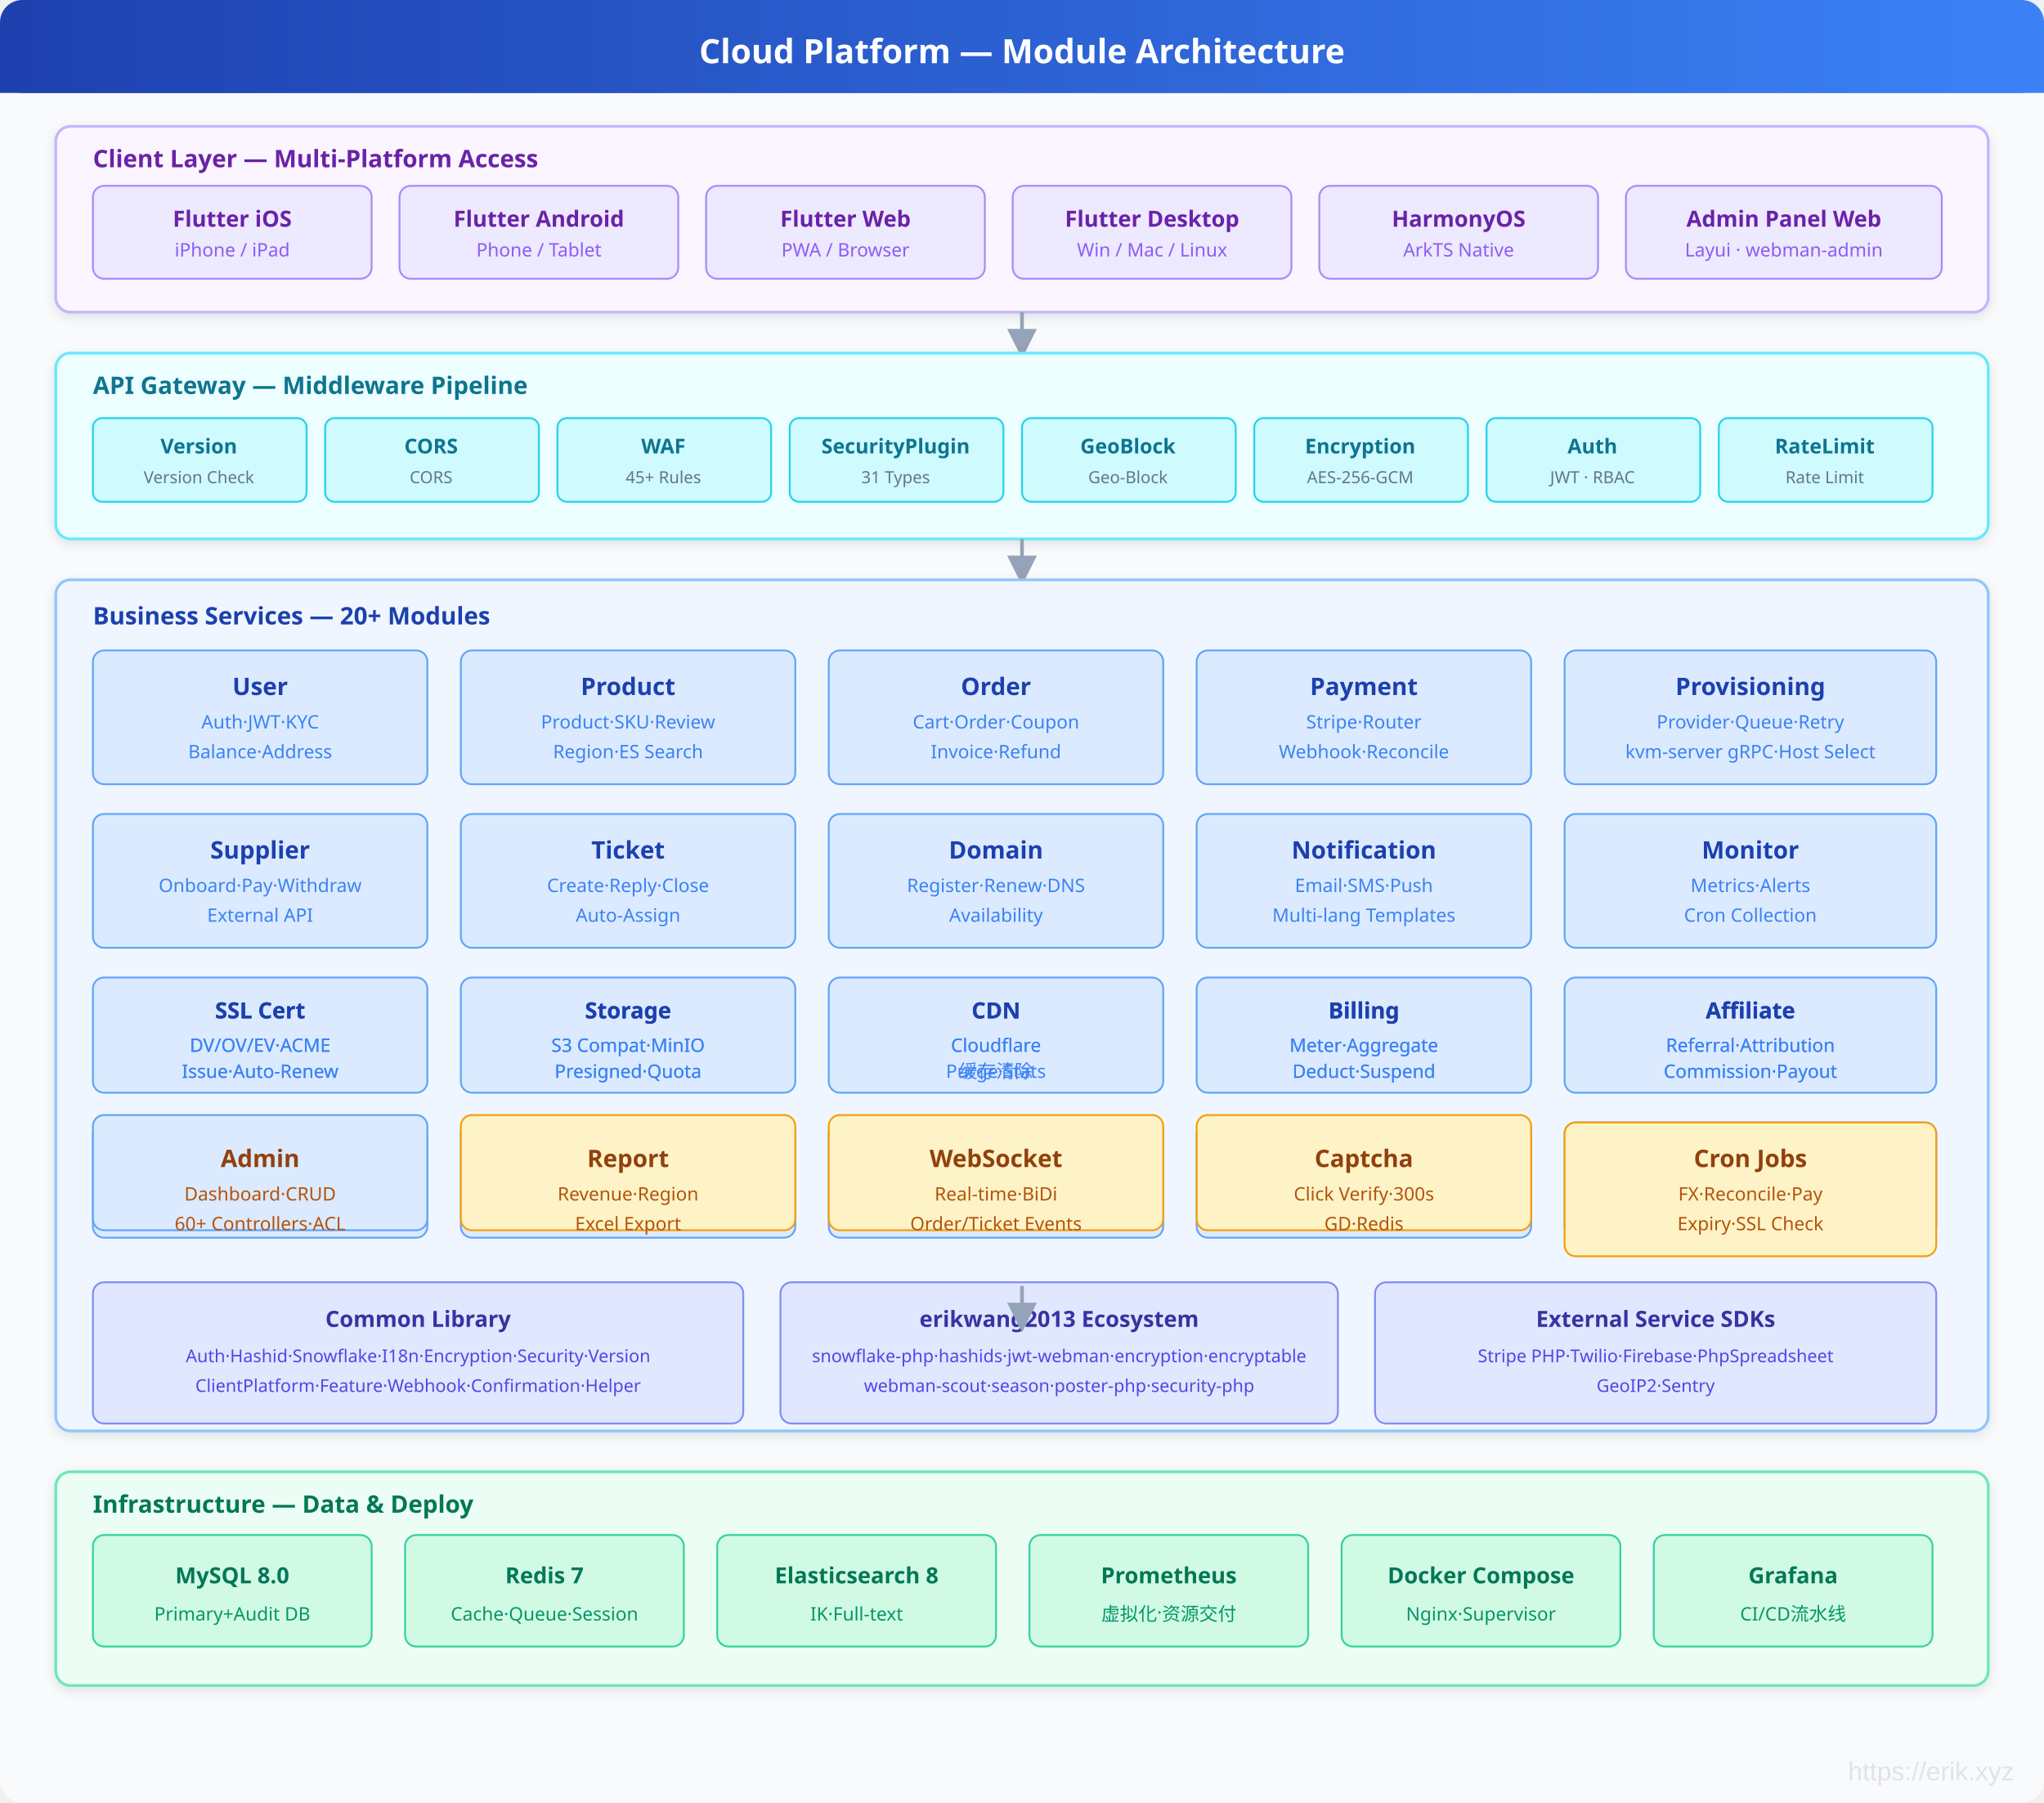
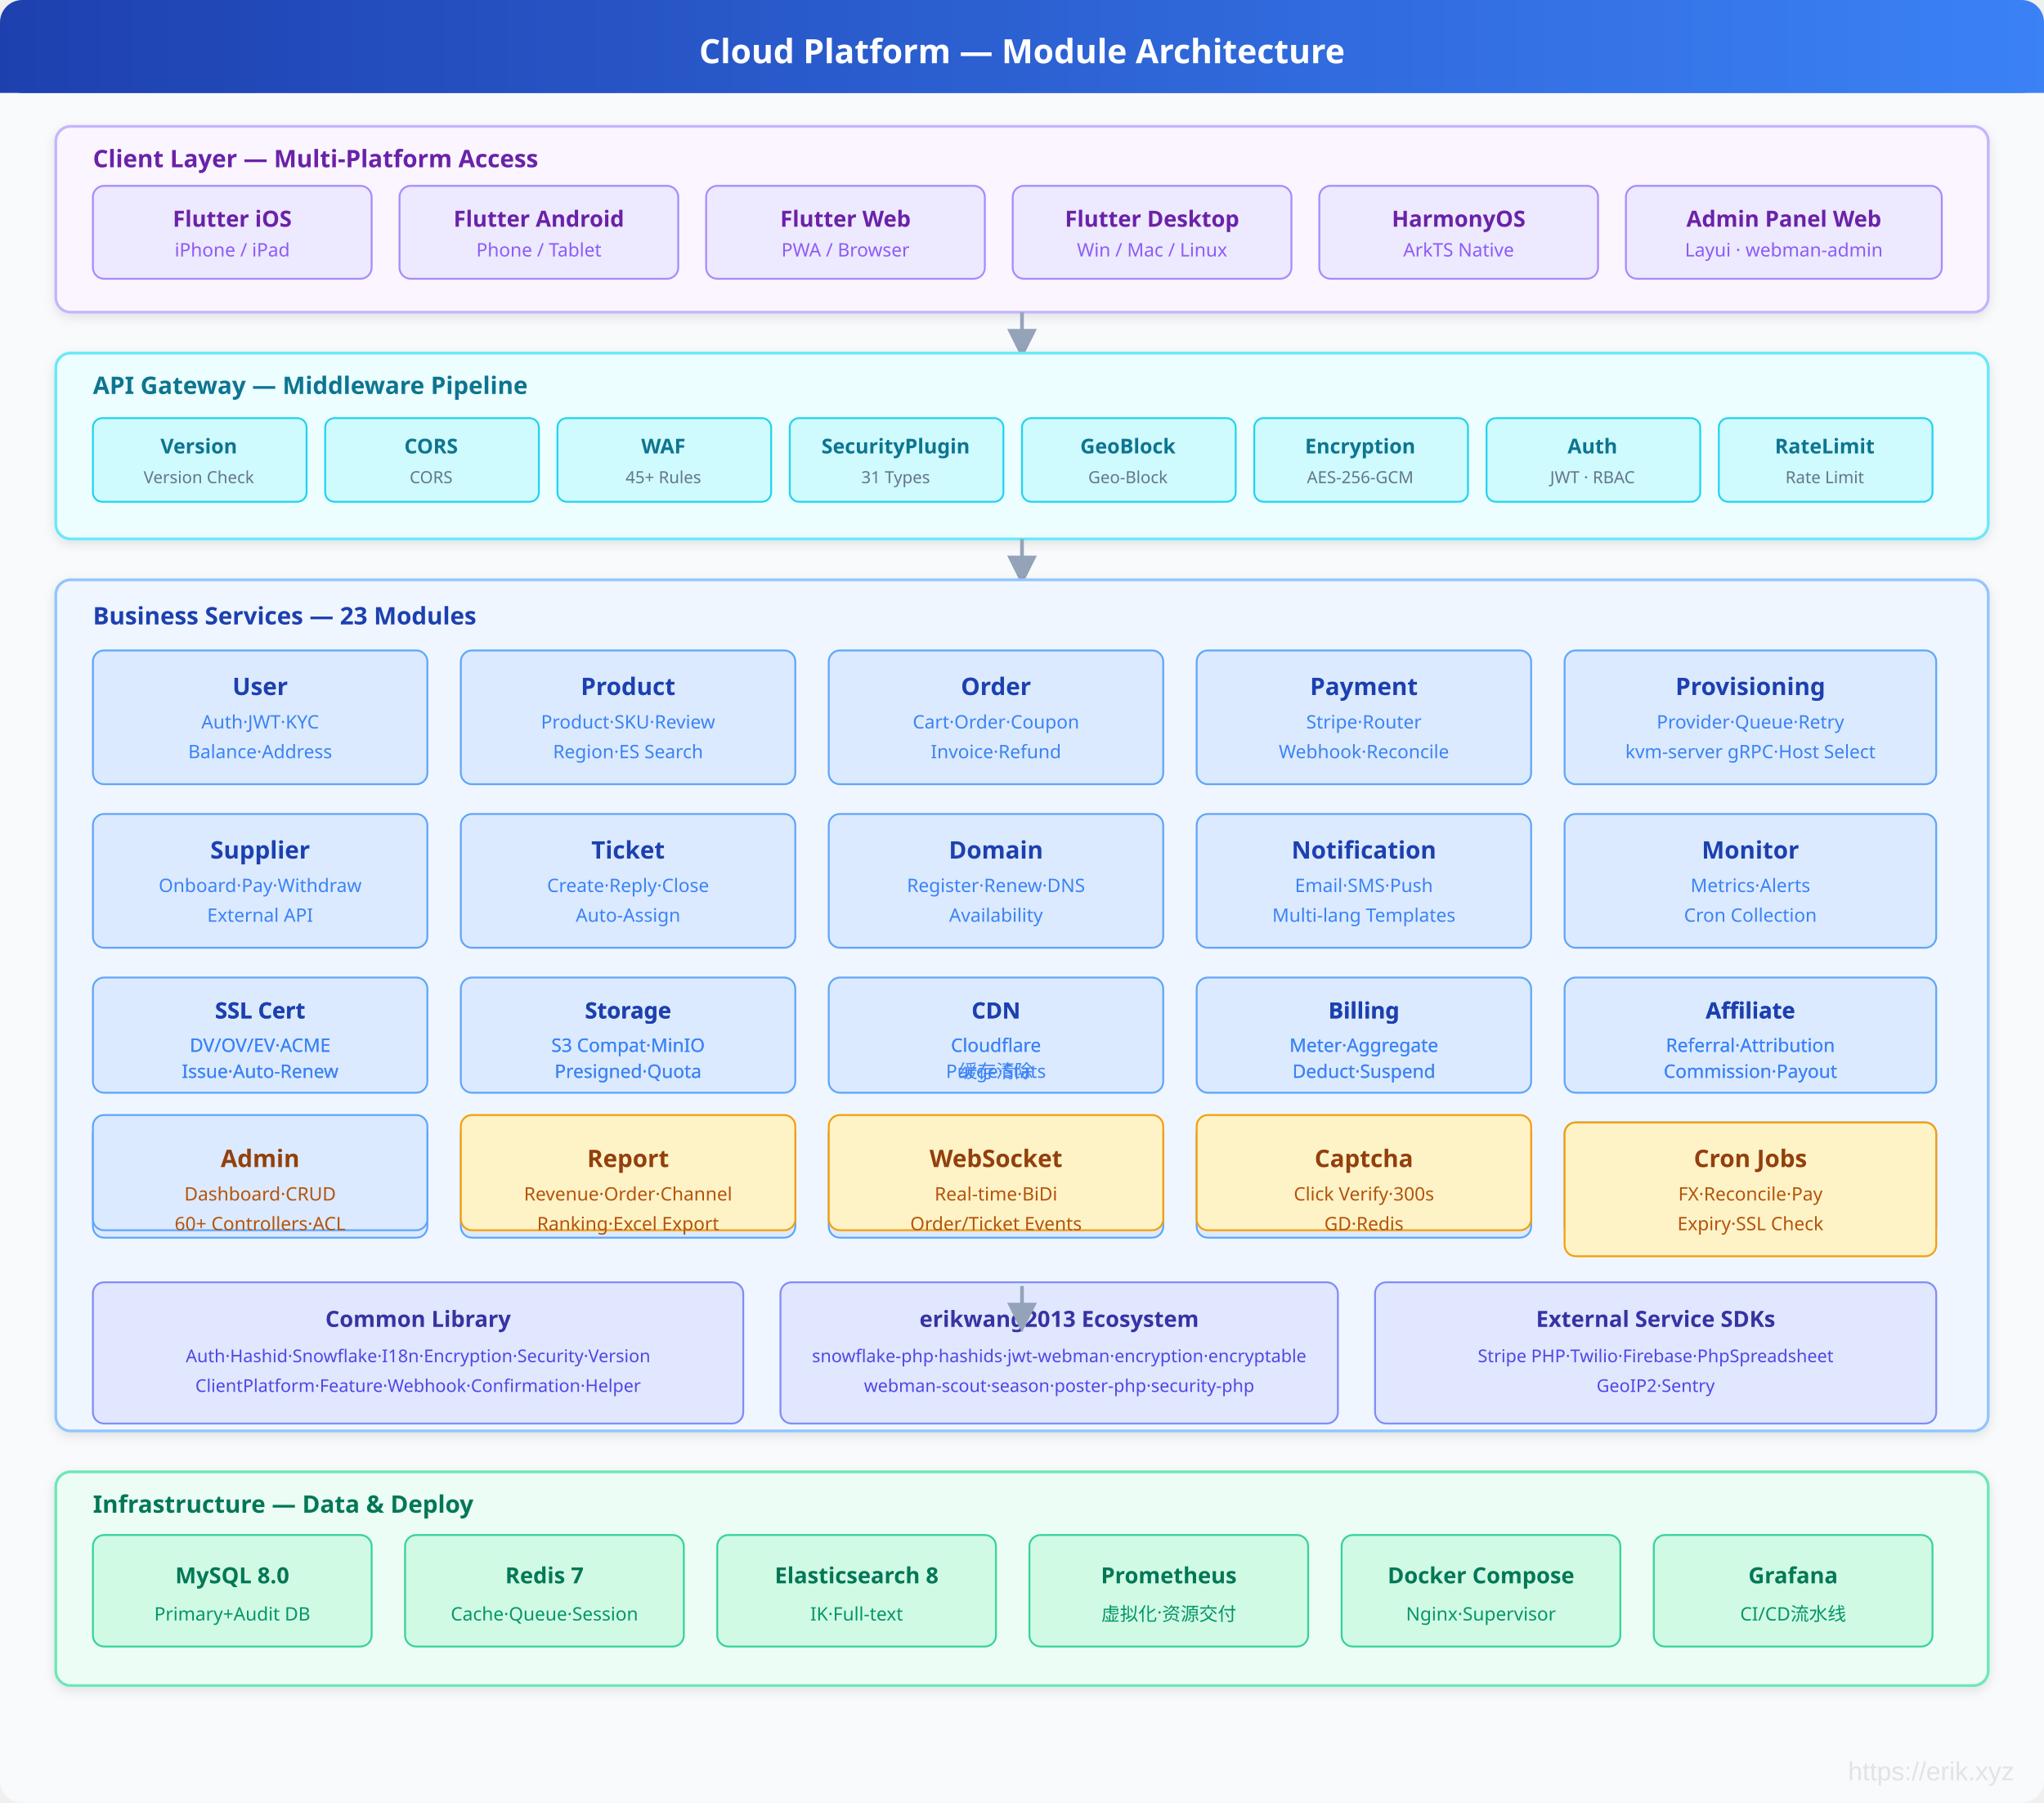
<svg xmlns="http://www.w3.org/2000/svg" viewBox="0 0 1100 970" font-family="'Microsoft YaHei','PingFang SC','Noto Sans SC',sans-serif">
  <defs>
    <linearGradient id="hdr" x1="0" y1="0" x2="1" y2="0">
      <stop offset="0%" stop-color="#1e40af" />
      <stop offset="100%" stop-color="#3b82f6" />
    </linearGradient>
    <filter id="sh">
      <feDropShadow dx="0" dy="2" stdDeviation="3" flood-opacity="0.1" />
    </filter>
    <marker id="arrD" markerWidth="8" markerHeight="8" refX="4" refY="4" orient="auto">
      <path d="M0,0 L8,4 L0,8 Z" fill="#94a3b8" />
    </marker>
  </defs>
  <rect width="1100" height="970" fill="#f8fafc" rx="12" />
  <rect x="0" y="0" width="1100" height="50" fill="url(#hdr)" rx="12" />
  <rect x="0" y="12" width="1100" height="38" fill="url(#hdr)" />
  <text x="550" y="34" text-anchor="middle" fill="#fff" font-size="18" font-weight="bold">Cloud Platform — Module Architecture</text>
  <g filter="url(#sh)">
    <rect x="30" y="68" width="1040" height="100" rx="8" fill="#faf5ff" stroke="#c4b5fd" stroke-width="1.5" />
    <text x="50" y="90" fill="#6b21a8" font-size="13" font-weight="bold">Client Layer — Multi-Platform Access</text>
    <rect x="50" y="100" width="150" height="50" rx="6" fill="#ede9fe" stroke="#a78bfa" />
    <text x="125" y="122" text-anchor="middle" fill="#6b21a8" font-size="12" font-weight="bold">Flutter iOS</text>
    <text x="125" y="138" text-anchor="middle" fill="#8b5cf6" font-size="10">iPhone / iPad</text>
    <rect x="215" y="100" width="150" height="50" rx="6" fill="#ede9fe" stroke="#a78bfa" />
    <text x="290" y="122" text-anchor="middle" fill="#6b21a8" font-size="12" font-weight="bold">Flutter Android</text>
    <text x="290" y="138" text-anchor="middle" fill="#8b5cf6" font-size="10">Phone / Tablet</text>
    <rect x="380" y="100" width="150" height="50" rx="6" fill="#ede9fe" stroke="#a78bfa" />
    <text x="455" y="122" text-anchor="middle" fill="#6b21a8" font-size="12" font-weight="bold">Flutter Web</text>
    <text x="455" y="138" text-anchor="middle" fill="#8b5cf6" font-size="10">PWA / Browser</text>
    <rect x="545" y="100" width="150" height="50" rx="6" fill="#ede9fe" stroke="#a78bfa" />
    <text x="620" y="122" text-anchor="middle" fill="#6b21a8" font-size="12" font-weight="bold">Flutter Desktop</text>
    <text x="620" y="138" text-anchor="middle" fill="#8b5cf6" font-size="10">Win / Mac / Linux</text>
    <rect x="710" y="100" width="150" height="50" rx="6" fill="#ede9fe" stroke="#a78bfa" />
    <text x="785" y="122" text-anchor="middle" fill="#6b21a8" font-size="12" font-weight="bold">HarmonyOS</text>
    <text x="785" y="138" text-anchor="middle" fill="#8b5cf6" font-size="10">ArkTS Native</text>
    <rect x="875" y="100" width="170" height="50" rx="6" fill="#ede9fe" stroke="#a78bfa" />
    <text x="960" y="122" text-anchor="middle" fill="#6b21a8" font-size="12" font-weight="bold">Admin Panel Web</text>
    <text x="960" y="138" text-anchor="middle" fill="#8b5cf6" font-size="10">Layui · webman-admin</text>
  </g>
  <path d="M550,168 L550,185" stroke="#94a3b8" stroke-width="2" marker-end="url(#arrD)" />
  <g filter="url(#sh)">
    <rect x="30" y="190" width="1040" height="100" rx="8" fill="#ecfeff" stroke="#67e8f9" stroke-width="1.5" />
    <text x="50" y="212" fill="#0e7490" font-size="13" font-weight="bold">API Gateway — Middleware Pipeline</text>
    <rect x="50" y="225" width="115" height="45" rx="5" fill="#cffafe" stroke="#22d3ee" />
    <text x="107" y="244" text-anchor="middle" fill="#0e7490" font-size="11" font-weight="bold">Version</text>
    <text x="107" y="260" text-anchor="middle" fill="#64748b" font-size="9">Version Check</text>
    <rect x="175" y="225" width="115" height="45" rx="5" fill="#cffafe" stroke="#22d3ee" />
    <text x="232" y="244" text-anchor="middle" fill="#0e7490" font-size="11" font-weight="bold">CORS</text>
    <text x="232" y="260" text-anchor="middle" fill="#64748b" font-size="9">CORS</text>
    <rect x="300" y="225" width="115" height="45" rx="5" fill="#cffafe" stroke="#22d3ee" />
    <text x="357" y="244" text-anchor="middle" fill="#0e7490" font-size="11" font-weight="bold">WAF</text>
    <text x="357" y="260" text-anchor="middle" fill="#64748b" font-size="9">45+ Rules</text>
    <rect x="425" y="225" width="115" height="45" rx="5" fill="#cffafe" stroke="#22d3ee" />
    <text x="482" y="244" text-anchor="middle" fill="#0e7490" font-size="11" font-weight="bold">SecurityPlugin</text>
    <text x="482" y="260" text-anchor="middle" fill="#64748b" font-size="9">31 Types</text>
    <rect x="550" y="225" width="115" height="45" rx="5" fill="#cffafe" stroke="#22d3ee" />
    <text x="607" y="244" text-anchor="middle" fill="#0e7490" font-size="11" font-weight="bold">GeoBlock</text>
    <text x="607" y="260" text-anchor="middle" fill="#64748b" font-size="9">Geo-Block</text>
    <rect x="675" y="225" width="115" height="45" rx="5" fill="#cffafe" stroke="#22d3ee" />
    <text x="732" y="244" text-anchor="middle" fill="#0e7490" font-size="11" font-weight="bold">Encryption</text>
    <text x="732" y="260" text-anchor="middle" fill="#64748b" font-size="9">AES-256-GCM</text>
    <rect x="800" y="225" width="115" height="45" rx="5" fill="#cffafe" stroke="#22d3ee" />
    <text x="857" y="244" text-anchor="middle" fill="#0e7490" font-size="11" font-weight="bold">Auth</text>
    <text x="857" y="260" text-anchor="middle" fill="#64748b" font-size="9">JWT · RBAC</text>
    <rect x="925" y="225" width="115" height="45" rx="5" fill="#cffafe" stroke="#22d3ee" />
    <text x="982" y="244" text-anchor="middle" fill="#0e7490" font-size="11" font-weight="bold">RateLimit</text>
    <text x="982" y="260" text-anchor="middle" fill="#64748b" font-size="9">Rate Limit</text>
  </g>
  <path d="M550,290 L550,307" stroke="#94a3b8" stroke-width="2" marker-end="url(#arrD)" />
  <g filter="url(#sh)">
    <rect x="30" y="312" width="1040" height="458" rx="8" fill="#eff6ff" stroke="#93c5fd" stroke-width="1.5" />
-     <text x="50" y="336" fill="#1e40af" font-size="13" font-weight="bold">Business Services — 20+ Modules</text>
+     <text x="50" y="336" fill="#1e40af" font-size="13" font-weight="bold">Business Services — 23 Modules</text>
    <rect x="50" y="350" width="180" height="72" rx="6" fill="#dbeafe" stroke="#60a5fa" />
    <text x="140" y="374" text-anchor="middle" fill="#1e40af" font-size="13" font-weight="bold">User</text>
    <text x="140" y="392" text-anchor="middle" fill="#3b82f6" font-size="10">Auth·JWT·KYC</text>
    <text x="140" y="408" text-anchor="middle" fill="#3b82f6" font-size="10">Balance·Address</text>
    <rect x="248" y="350" width="180" height="72" rx="6" fill="#dbeafe" stroke="#60a5fa" />
    <text x="338" y="374" text-anchor="middle" fill="#1e40af" font-size="13" font-weight="bold">Product</text>
    <text x="338" y="392" text-anchor="middle" fill="#3b82f6" font-size="10">Product·SKU·Review</text>
    <text x="338" y="408" text-anchor="middle" fill="#3b82f6" font-size="10">Region·ES Search</text>
    <rect x="446" y="350" width="180" height="72" rx="6" fill="#dbeafe" stroke="#60a5fa" />
    <text x="536" y="374" text-anchor="middle" fill="#1e40af" font-size="13" font-weight="bold">Order</text>
    <text x="536" y="392" text-anchor="middle" fill="#3b82f6" font-size="10">Cart·Order·Coupon</text>
    <text x="536" y="408" text-anchor="middle" fill="#3b82f6" font-size="10">Invoice·Refund</text>
    <rect x="644" y="350" width="180" height="72" rx="6" fill="#dbeafe" stroke="#60a5fa" />
    <text x="734" y="374" text-anchor="middle" fill="#1e40af" font-size="13" font-weight="bold">Payment</text>
    <text x="734" y="392" text-anchor="middle" fill="#3b82f6" font-size="10">Stripe·Router</text>
    <text x="734" y="408" text-anchor="middle" fill="#3b82f6" font-size="10">Webhook·Reconcile</text>
    <rect x="842" y="350" width="200" height="72" rx="6" fill="#dbeafe" stroke="#60a5fa" />
    <text x="942" y="374" text-anchor="middle" fill="#1e40af" font-size="13" font-weight="bold">Provisioning</text>
    <text x="942" y="392" text-anchor="middle" fill="#3b82f6" font-size="10">Provider·Queue·Retry</text>
    <text x="942" y="408" text-anchor="middle" fill="#3b82f6" font-size="10">kvm-server gRPC·Host Select</text>
    <rect x="50" y="438" width="180" height="72" rx="6" fill="#dbeafe" stroke="#60a5fa" />
    <text x="140" y="462" text-anchor="middle" fill="#1e40af" font-size="13" font-weight="bold">Supplier</text>
    <text x="140" y="480" text-anchor="middle" fill="#3b82f6" font-size="10">Onboard·Pay·Withdraw</text>
    <text x="140" y="496" text-anchor="middle" fill="#3b82f6" font-size="10">External API</text>
    <rect x="248" y="438" width="180" height="72" rx="6" fill="#dbeafe" stroke="#60a5fa" />
    <text x="338" y="462" text-anchor="middle" fill="#1e40af" font-size="13" font-weight="bold">Ticket</text>
    <text x="338" y="480" text-anchor="middle" fill="#3b82f6" font-size="10">Create·Reply·Close</text>
    <text x="338" y="496" text-anchor="middle" fill="#3b82f6" font-size="10">Auto-Assign</text>
    <rect x="446" y="438" width="180" height="72" rx="6" fill="#dbeafe" stroke="#60a5fa" />
    <text x="536" y="462" text-anchor="middle" fill="#1e40af" font-size="13" font-weight="bold">Domain</text>
    <text x="536" y="480" text-anchor="middle" fill="#3b82f6" font-size="10">Register·Renew·DNS</text>
    <text x="536" y="496" text-anchor="middle" fill="#3b82f6" font-size="10">Availability</text>
    <rect x="644" y="438" width="180" height="72" rx="6" fill="#dbeafe" stroke="#60a5fa" />
    <text x="734" y="462" text-anchor="middle" fill="#1e40af" font-size="13" font-weight="bold">Notification</text>
    <text x="734" y="480" text-anchor="middle" fill="#3b82f6" font-size="10">Email·SMS·Push</text>
    <text x="734" y="496" text-anchor="middle" fill="#3b82f6" font-size="10">Multi-lang Templates</text>
    <rect x="842" y="438" width="200" height="72" rx="6" fill="#dbeafe" stroke="#60a5fa" />
    <text x="942" y="462" text-anchor="middle" fill="#1e40af" font-size="13" font-weight="bold">Monitor</text>
    <text x="942" y="480" text-anchor="middle" fill="#3b82f6" font-size="10">Metrics·Alerts</text>
    <text x="942" y="496" text-anchor="middle" fill="#3b82f6" font-size="10">Cron Collection</text>
    <rect x="50" y="526" width="180" height="62" rx="6" fill="#dbeafe" stroke="#60a5fa" />
    <text x="140" y="548" text-anchor="middle" fill="#1e40af" font-size="12" font-weight="bold">SSL Cert</text>
    <text x="140" y="566" text-anchor="middle" fill="#3b82f6" font-size="10">DV/OV/EV·ACME</text>
    <text x="140" y="580" text-anchor="middle" fill="#3b82f6" font-size="10">Issue·Auto-Renew</text>
    <rect x="248" y="526" width="180" height="62" rx="6" fill="#dbeafe" stroke="#60a5fa" />
    <text x="338" y="548" text-anchor="middle" fill="#1e40af" font-size="12" font-weight="bold">Storage</text>
    <text x="338" y="566" text-anchor="middle" fill="#3b82f6" font-size="10">S3 Compat·MinIO</text>
    <text x="338" y="580" text-anchor="middle" fill="#3b82f6" font-size="10">Presigned·Quota</text>
    <rect x="446" y="526" width="180" height="62" rx="6" fill="#dbeafe" stroke="#60a5fa" />
    <text x="536" y="548" text-anchor="middle" fill="#1e40af" font-size="12" font-weight="bold">CDN</text>
    <text x="536" y="566" text-anchor="middle" fill="#3b82f6" font-size="10">Cloudflare</text>
    <text x="536" y="580" text-anchor="middle" fill="#3b82f6" font-size="10">Purge·Stats</text>
    <rect x="644" y="526" width="180" height="62" rx="6" fill="#dbeafe" stroke="#60a5fa" />
    <text x="734" y="548" text-anchor="middle" fill="#1e40af" font-size="12" font-weight="bold">Billing</text>
    <text x="734" y="566" text-anchor="middle" fill="#3b82f6" font-size="10">Meter·Aggregate</text>
    <text x="734" y="580" text-anchor="middle" fill="#3b82f6" font-size="10">Deduct·Suspend</text>
    <rect x="842" y="526" width="200" height="62" rx="6" fill="#dbeafe" stroke="#60a5fa" />
    <text x="942" y="548" text-anchor="middle" fill="#1e40af" font-size="12" font-weight="bold">Affiliate</text>
    <text x="942" y="566" text-anchor="middle" fill="#3b82f6" font-size="10">Referral·Attribution</text>
    <text x="942" y="580" text-anchor="middle" fill="#3b82f6" font-size="10">Commission·Payout</text>
    <rect x="50" y="604" width="180" height="62" rx="6" fill="#dbeafe" stroke="#60a5fa" />
    <text x="140" y="548" text-anchor="middle" fill="#1e40af" font-size="12" font-weight="bold">SSL Cert</text>
    <text x="140" y="566" text-anchor="middle" fill="#3b82f6" font-size="10">DV/OV/EV·ACME</text>
    <text x="140" y="580" text-anchor="middle" fill="#3b82f6" font-size="10">Issue·Auto-Renew</text>
    <rect x="248" y="604" width="180" height="62" rx="6" fill="#dbeafe" stroke="#60a5fa" />
    <text x="338" y="548" text-anchor="middle" fill="#1e40af" font-size="12" font-weight="bold">Storage</text>
    <text x="338" y="566" text-anchor="middle" fill="#3b82f6" font-size="10">S3 Compat·MinIO</text>
    <text x="338" y="580" text-anchor="middle" fill="#3b82f6" font-size="10">Presigned·Quota</text>
    <rect x="446" y="604" width="180" height="62" rx="6" fill="#dbeafe" stroke="#60a5fa" />
    <text x="536" y="548" text-anchor="middle" fill="#1e40af" font-size="12" font-weight="bold">CDN</text>
    <text x="536" y="566" text-anchor="middle" fill="#3b82f6" font-size="10">Cloudflare</text>
    <text x="536" y="580" text-anchor="middle" fill="#3b82f6" font-size="10">缓存清除</text>
    <rect x="644" y="604" width="180" height="62" rx="6" fill="#dbeafe" stroke="#60a5fa" />
    <text x="734" y="548" text-anchor="middle" fill="#1e40af" font-size="12" font-weight="bold">Billing</text>
    <text x="734" y="566" text-anchor="middle" fill="#3b82f6" font-size="10">Meter·Aggregate</text>
    <text x="734" y="580" text-anchor="middle" fill="#3b82f6" font-size="10">Deduct·Suspend</text>
    <rect x="842" y="604" width="200" height="62" rx="6" fill="#dbeafe" stroke="#60a5fa" />
    <text x="942" y="548" text-anchor="middle" fill="#1e40af" font-size="12" font-weight="bold">Affiliate</text>
    <text x="942" y="566" text-anchor="middle" fill="#3b82f6" font-size="10">Referral·Attribution</text>
    <text x="942" y="580" text-anchor="middle" fill="#3b82f6" font-size="10">Commission·Payout</text>
    <rect x="50" y="600" width="180" height="62" rx="6" fill="#dbeafe" stroke="#60a5fa" />
    <text x="140" y="628" text-anchor="middle" fill="#92400e" font-size="13" font-weight="bold">Admin</text>
    <text x="140" y="646" text-anchor="middle" fill="#b45309" font-size="10">Dashboard·CRUD</text>
    <text x="140" y="662" text-anchor="middle" fill="#b45309" font-size="10">60+ Controllers·ACL</text>
    <rect x="248" y="600" width="180" height="62" rx="6" fill="#fef3c7" stroke="#f59e0b" />
    <text x="338" y="628" text-anchor="middle" fill="#92400e" font-size="13" font-weight="bold">Report</text>
-     <text x="338" y="646" text-anchor="middle" fill="#b45309" font-size="10">Revenue·Region</text>
-     <text x="338" y="662" text-anchor="middle" fill="#b45309" font-size="10">Excel Export</text>
+     <text x="338" y="646" text-anchor="middle" fill="#b45309" font-size="10">Revenue·Order·Channel</text>
+     <text x="338" y="662" text-anchor="middle" fill="#b45309" font-size="10">Ranking·Excel Export</text>
    <rect x="446" y="600" width="180" height="62" rx="6" fill="#fef3c7" stroke="#f59e0b" />
    <text x="536" y="628" text-anchor="middle" fill="#92400e" font-size="13" font-weight="bold">WebSocket</text>
    <text x="536" y="646" text-anchor="middle" fill="#b45309" font-size="10">Real-time·BiDi</text>
    <text x="536" y="662" text-anchor="middle" fill="#b45309" font-size="10">Order/Ticket Events</text>
    <rect x="644" y="600" width="180" height="62" rx="6" fill="#fef3c7" stroke="#f59e0b" />
    <text x="734" y="628" text-anchor="middle" fill="#92400e" font-size="13" font-weight="bold">Captcha</text>
    <text x="734" y="646" text-anchor="middle" fill="#b45309" font-size="10">Click Verify·300s</text>
    <text x="734" y="662" text-anchor="middle" fill="#b45309" font-size="10">GD·Redis</text>
    <rect x="842" y="604" width="200" height="72" rx="6" fill="#fef3c7" stroke="#f59e0b" />
    <text x="942" y="628" text-anchor="middle" fill="#92400e" font-size="13" font-weight="bold">Cron Jobs</text>
    <text x="942" y="646" text-anchor="middle" fill="#b45309" font-size="10">FX·Reconcile·Pay</text>
    <text x="942" y="662" text-anchor="middle" fill="#b45309" font-size="10">Expiry·SSL Check</text>
    <rect x="50" y="690" width="350" height="76" rx="6" fill="#e0e7ff" stroke="#818cf8" />
    <text x="225" y="714" text-anchor="middle" fill="#3730a3" font-size="12" font-weight="bold">Common Library</text>
    <text x="225" y="733" text-anchor="middle" fill="#4f46e5" font-size="9.5">Auth·Hashid·Snowflake·I18n·Encryption·Security·Version</text>
    <text x="225" y="749" text-anchor="middle" fill="#4f46e5" font-size="9.5">ClientPlatform·Feature·Webhook·Confirmation·Helper</text>
    <rect x="420" y="690" width="300" height="76" rx="6" fill="#e0e7ff" stroke="#818cf8" />
    <text x="570" y="714" text-anchor="middle" fill="#3730a3" font-size="12" font-weight="bold">erikwang2013 Ecosystem</text>
    <text x="570" y="733" text-anchor="middle" fill="#4f46e5" font-size="9.5">snowflake-php·hashids·jwt-webman·encryption·encryptable</text>
    <text x="570" y="749" text-anchor="middle" fill="#4f46e5" font-size="9.5">webman-scout·season·poster-php·security-php</text>
    <rect x="740" y="690" width="302" height="76" rx="6" fill="#e0e7ff" stroke="#818cf8" />
    <text x="891" y="714" text-anchor="middle" fill="#3730a3" font-size="12" font-weight="bold">External Service SDKs</text>
    <text x="891" y="733" text-anchor="middle" fill="#4f46e5" font-size="9.5">Stripe PHP·Twilio·Firebase·PhpSpreadsheet</text>
    <text x="891" y="749" text-anchor="middle" fill="#4f46e5" font-size="9.5">GeoIP2·Sentry</text>
  </g>
  <path d="M550,692 L550,709" stroke="#94a3b8" stroke-width="2" marker-end="url(#arrD)" />
  <g filter="url(#sh)">
    <rect x="30" y="792" width="1040" height="115" rx="8" fill="#ecfdf5" stroke="#6ee7b7" stroke-width="1.5" />
    <text x="50" y="814" fill="#047857" font-size="13" font-weight="bold">Infrastructure — Data &amp; Deploy</text>
    <rect x="50" y="826" width="150" height="60" rx="6" fill="#d1fae5" stroke="#34d399" />
    <text x="125" y="852" text-anchor="middle" fill="#047857" font-size="12" font-weight="bold">MySQL 8.0</text>
    <text x="125" y="872" text-anchor="middle" fill="#059669" font-size="10">Primary+Audit DB</text>
    <rect x="218" y="826" width="150" height="60" rx="6" fill="#d1fae5" stroke="#34d399" />
    <text x="293" y="852" text-anchor="middle" fill="#047857" font-size="12" font-weight="bold">Redis 7</text>
    <text x="293" y="872" text-anchor="middle" fill="#059669" font-size="10">Cache·Queue·Session</text>
    <rect x="386" y="826" width="150" height="60" rx="6" fill="#d1fae5" stroke="#34d399" />
    <text x="461" y="852" text-anchor="middle" fill="#047857" font-size="12" font-weight="bold">Elasticsearch 8</text>
    <text x="461" y="872" text-anchor="middle" fill="#059669" font-size="10">IK·Full-text</text>
    <rect x="554" y="826" width="150" height="60" rx="6" fill="#d1fae5" stroke="#34d399" />
    <text x="629" y="852" text-anchor="middle" fill="#047857" font-size="12" font-weight="bold">Prometheus</text>
    <text x="629" y="872" text-anchor="middle" fill="#059669" font-size="10">虚拟化·资源交付</text>
    <rect x="722" y="826" width="150" height="60" rx="6" fill="#d1fae5" stroke="#34d399" />
    <text x="797" y="852" text-anchor="middle" fill="#047857" font-size="12" font-weight="bold">Docker Compose</text>
    <text x="797" y="872" text-anchor="middle" fill="#059669" font-size="10">Nginx·Supervisor</text>
    <rect x="890" y="826" width="150" height="60" rx="6" fill="#d1fae5" stroke="#34d399" />
    <text x="965" y="852" text-anchor="middle" fill="#047857" font-size="12" font-weight="bold">Grafana</text>
    <text x="965" y="872" text-anchor="middle" fill="#059669" font-size="10">CI/CD流水线</text>
  </g>
  <g opacity="0.5">
    <text x="1084" y="958" text-anchor="end" font-family="Arial, sans-serif" font-size="14" fill="rgba(0,0,0,0.18)">https://erik.xyz</text>
  </g>
</svg>
